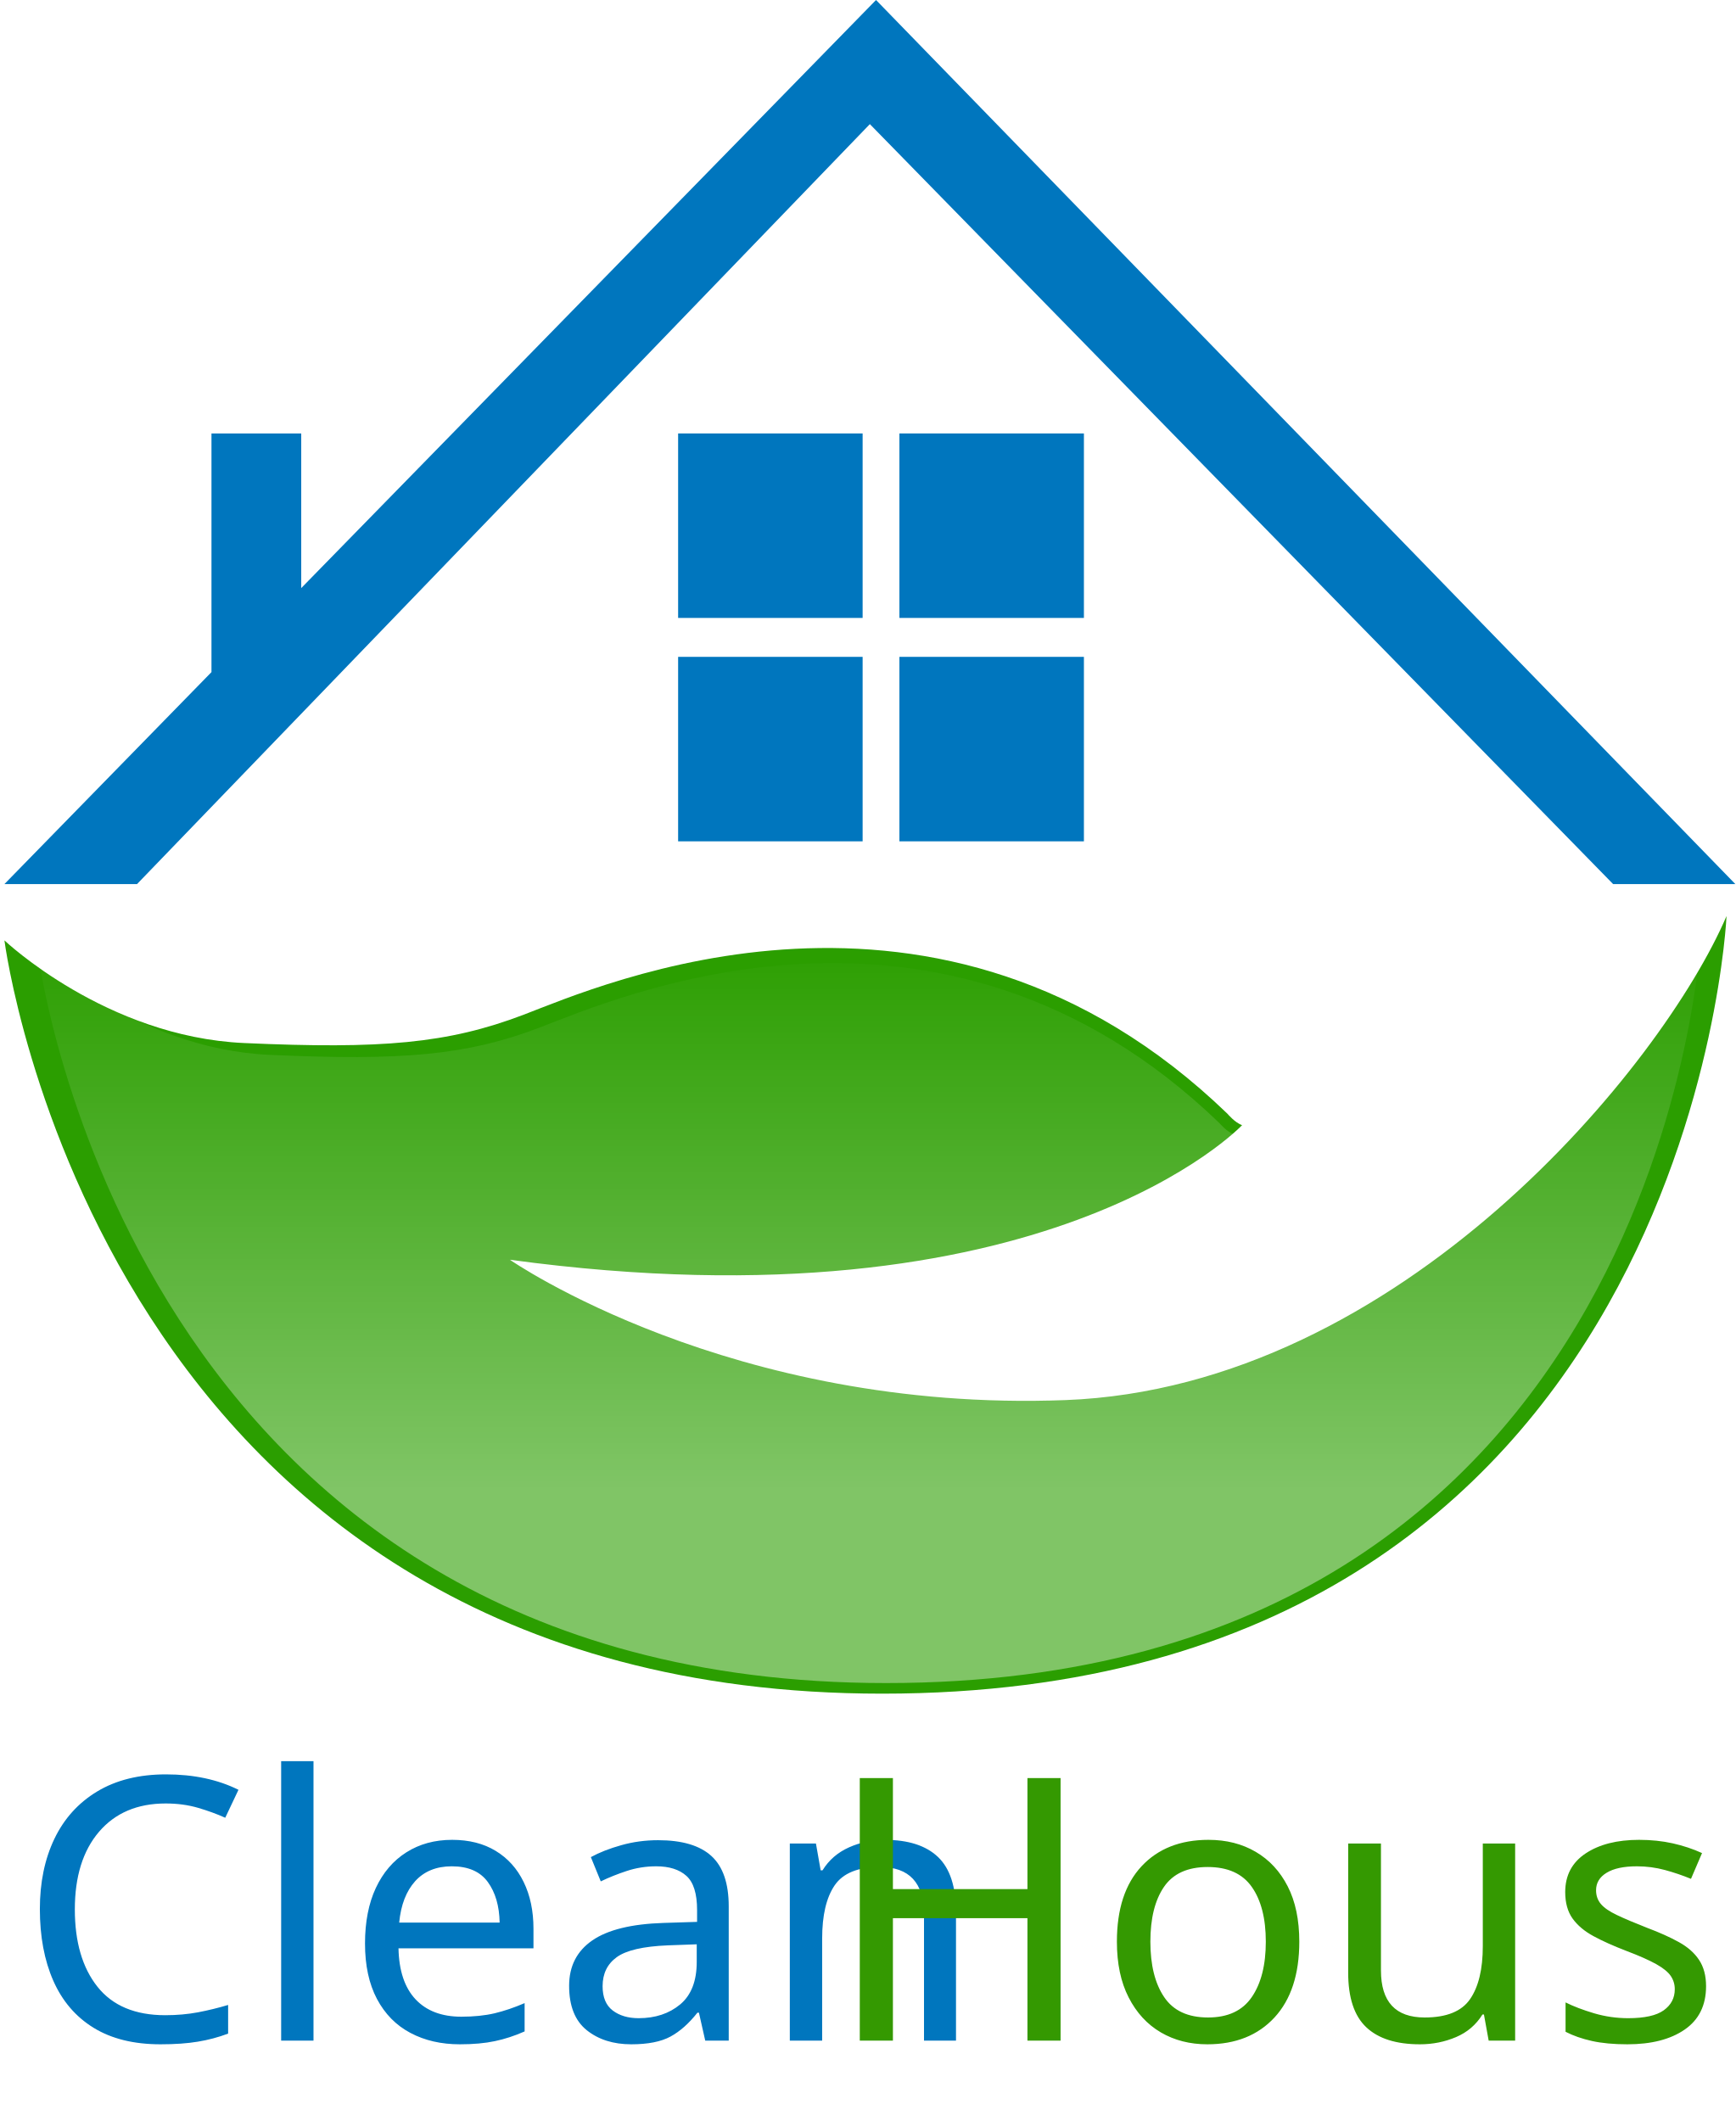
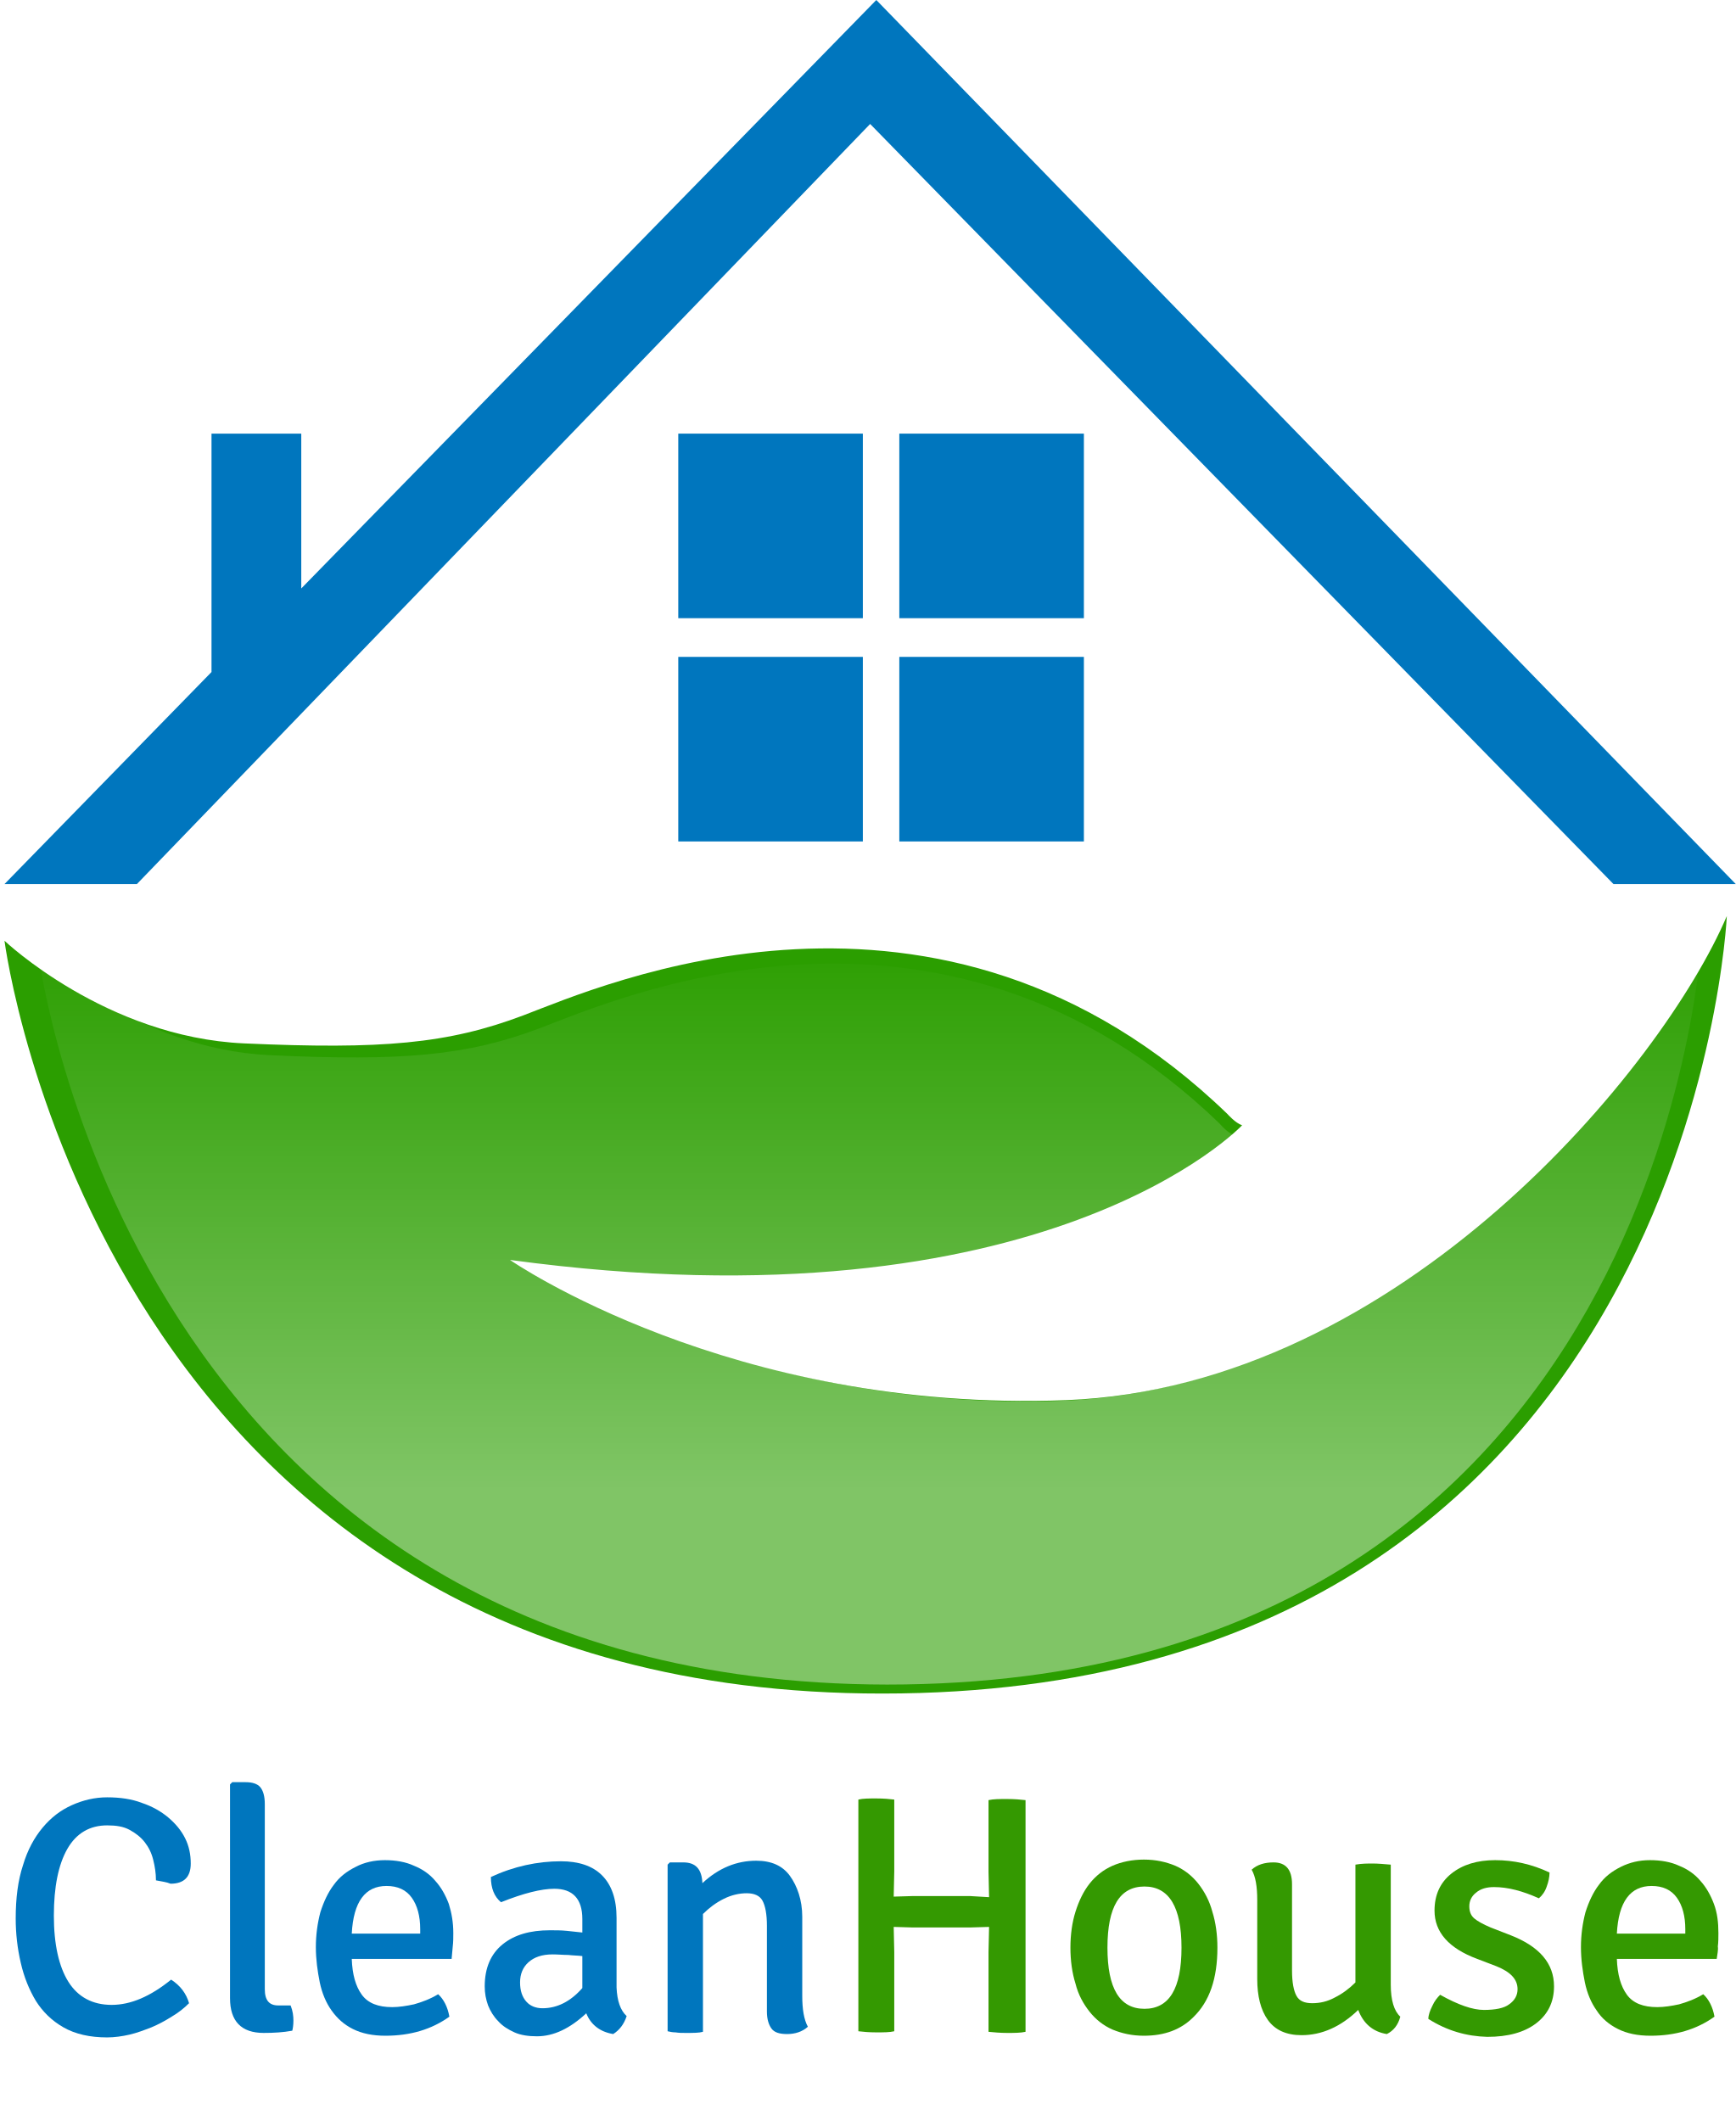
- <svg xmlns="http://www.w3.org/2000/svg" version="1.1" id="Camada_1" x="0px" y="0px" viewBox="0 0 309.36 378.15" style="enable-background:new 0 0 309.36 378.15;" xml:space="preserve">
+ <svg xmlns="http://www.w3.org/2000/svg" version="1.1" id="Camada_1" x="0px" y="0px" viewBox="0 0 309.4 378.1" style="enable-background:new 0 0 309.4 378.1;" xml:space="preserve">
  <style type="text/css">
	.st0{fill:#0076BE;}
	.st1{fill:#2B9E00;}
	.st2{fill:url(#SVGID_1_);}
- 	.st3{font-family:'SchnebelSansProCond-Medium';}
- 	.st4{font-size:65.567px;}
- 	.st5{fill:#349901;}
+ 	.st3{fill:#349901;}
</style>
-   <polygon class="st0" points="0.79,157.62 37.7,119.83 37.7,77.28 53.7,77.28 53.7,104.85 156.17,0 309.36,157.62 287.57,157.62   155.07,22.13 24.43,157.62 " />
-   <rect x="120.89" y="77.28" class="st0" width="32.89" height="32.89" />
-   <rect x="160.34" y="77.28" class="st0" width="32.89" height="32.89" />
-   <rect x="120.89" y="117.11" class="st0" width="32.89" height="32.89" />
-   <rect x="160.34" y="117.11" class="st0" width="32.89" height="32.89" />
-   <path class="st1" d="M0.79,167.66c0,0,18.11,17.19,42.7,18.3s36.34,0.09,49.79-5.02s73.96-32.17,125.53,17.62  c0,0,1.37,1.63,2.62,2.04c0,0-34.79,37.02-130.53,24c0,0,39.32,27.32,99.06,25.02s106.47-59.74,117.83-86.3  c0,0-6.18,138.64-150.51,138.64C17.87,301.96,0.79,167.66,0.79,167.66z" />
+   <polygon class="st0" points="0.8,157.6 37.7,119.8 37.7,77.3 53.7,77.3 53.7,104.9 156.2,0 309.4,157.6 287.6,157.6 155.1,22.1   24.4,157.6 " />
+   <rect x="120.9" y="77.3" class="st0" width="32.9" height="32.9" />
+   <rect x="160.3" y="77.3" class="st0" width="32.9" height="32.9" />
+   <rect x="120.9" y="117.1" class="st0" width="32.9" height="32.9" />
+   <rect x="160.3" y="117.1" class="st0" width="32.9" height="32.9" />
+   <path class="st1" d="M0.8,167.7c0,0,18.1,17.2,42.7,18.3s36.3,0.1,49.8-5s74-32.2,125.5,17.6c0,0,1.4,1.6,2.6,2  c0,0-34.8,37-130.5,24c0,0,39.3,27.3,99.1,25s106.5-59.7,117.8-86.3c0,0-6.2,138.6-150.5,138.6C17.9,302,0.8,167.7,0.8,167.7z" />
  <linearGradient id="SVGID_1_" gradientUnits="userSpaceOnUse" x1="155.075" y1="167.199" x2="155.075" y2="265.569">
    <stop offset="0" style="stop-color:#FFFFFF;stop-opacity:0" />
    <stop offset="0.859" style="stop-color:#FFFFFF;stop-opacity:0.344" />
    <stop offset="1" style="stop-color:#FFFFFF;stop-opacity:0.4" />
  </linearGradient>
-   <path class="st2" d="M6.85,170.4c0,0,17.48,16.6,41.23,17.67s35.09,0.08,48.08-4.85s71.42-31.06,121.22,17.01  c0,0,1.33,1.57,2.53,1.97c0,0-33.59,35.75-126.04,23.17c0,0,37.97,26.38,95.66,24.16c57.69-2.22,102.81-57.69,113.78-83.33  c0,0-5.97,133.87-145.34,133.87C23.35,300.09,6.85,170.4,6.85,170.4z" />
-   <text transform="matrix(1 0 0 1 3.106 363.8196)">
-     <tspan x="0" y="0" class="st0 st3 st4">Clean</tspan>
-     <tspan x="143.81" y="0" class="st5 st3 st4">House</tspan>
-   </text>
+   <path class="st2" d="M6.9,170.4c0,0,17.5,16.6,41.2,17.7s35.1,0.1,48.1-4.8s71.4-31.1,121.2,17c0,0,1.3,1.6,2.5,2  c0,0-33.6,35.7-126,23.2c0,0,38,26.4,95.7,24.2c57.7-2.2,102.8-57.7,113.8-83.3c0,0-6,133.9-145.3,133.9  C23.3,300.1,6.9,170.4,6.9,170.4z" />
+   <g>
+     <path class="st0" d="M27.8,335.2c0-1.3-0.2-2.5-0.5-3.7c-0.3-1.2-0.8-2.2-1.5-3.1c-0.7-0.9-1.6-1.6-2.7-2.2s-2.4-0.8-4-0.8   c-3.1,0-5.5,1.4-7.1,4.2c-1.6,2.8-2.4,6.8-2.4,11.9c0,5.1,0.9,9.1,2.6,11.8c1.7,2.7,4.3,4.1,7.7,4.1s6.9-1.5,10.6-4.5   c1.7,1.1,2.7,2.5,3.2,4.2c-0.9,0.9-1.9,1.7-3.1,2.4c-1.1,0.7-2.4,1.4-3.6,1.9c-1.3,0.5-2.6,1-3.9,1.3c-1.3,0.3-2.7,0.5-4,0.5   c-3.1,0-5.7-0.6-7.8-1.8c-2.1-1.2-3.7-2.8-4.9-4.7c-1.2-2-2.1-4.2-2.7-6.8c-0.6-2.6-0.9-5.2-0.9-7.9c0-3.6,0.4-6.8,1.3-9.5   c0.8-2.7,2-4.9,3.5-6.7c1.5-1.8,3.2-3.1,5.2-4c2-0.9,4.1-1.4,6.3-1.4c2.3,0,4.4,0.3,6.2,1c1.8,0.6,3.4,1.5,4.7,2.6   c1.3,1.1,2.3,2.3,3,3.7c0.7,1.4,1,2.9,1,4.5c0,2.4-1.2,3.6-3.6,3.6C29.7,335.5,28.8,335.4,27.8,335.2z" />
+     <path class="st0" d="M49.6,357.5h2.2c0.4,1,0.5,1.9,0.5,2.7s-0.1,1.4-0.2,1.8c-1.6,0.3-3.3,0.4-5.1,0.4c-4,0-6-2.1-6-6.2v-38.1   l0.4-0.4h2.4c1.2,0,2.1,0.3,2.6,0.9c0.5,0.6,0.8,1.6,0.8,3v33C47.2,356.6,48,357.5,49.6,357.5z" />
+     <path class="st0" d="M80.5,349.2H62.7c0.1,2.8,0.7,4.9,1.8,6.4c1.1,1.5,2.9,2.2,5.4,2.2c1.2,0,2.5-0.2,3.9-0.5   c1.4-0.4,2.8-0.9,4.3-1.8c1,0.9,1.7,2.3,2,4c-3.2,2.3-7,3.4-11.4,3.4c-2.3,0-4.2-0.4-5.8-1.2c-1.6-0.8-2.8-1.9-3.8-3.3   c-1-1.4-1.7-3.1-2.1-5c-0.4-2-0.7-4.1-0.7-6.3c0-2.2,0.3-4.3,0.8-6.2c0.6-1.9,1.4-3.6,2.4-4.9c1-1.4,2.3-2.4,3.9-3.2   c1.5-0.8,3.3-1.2,5.2-1.2s3.7,0.3,5.2,1c1.5,0.6,2.8,1.5,3.8,2.7c1,1.1,1.8,2.5,2.4,4.1c0.5,1.6,0.8,3.3,0.8,5.2   c0,0.8,0,1.6-0.1,2.4S80.6,348.4,80.5,349.2z M68.9,336.2c-3.8,0-5.9,2.8-6.2,8.5h12.2v-0.8c0-2.3-0.5-4.2-1.5-5.6   C72.4,336.9,70.9,336.2,68.9,336.2z" />
+     <path class="st0" d="M111.7,359.4c-0.5,1.5-1.3,2.5-2.4,3.2c-2.4-0.4-4-1.7-4.8-3.7c-2.9,2.7-5.8,4.1-8.8,4.1c-1.5,0-2.9-0.2-4-0.7   s-2.1-1.1-2.9-2c-0.8-0.8-1.4-1.8-1.8-2.8c-0.4-1.1-0.6-2.2-0.6-3.4c0-3.3,1.1-5.8,3.2-7.5c2.1-1.7,4.9-2.5,8.4-2.5c1,0,2,0,3,0.1   c1,0.1,1.9,0.2,2.8,0.3v-2.4c0-3.6-1.7-5.4-5-5.4c-2.3,0-5.5,0.8-9.5,2.4c-1.2-1-1.8-2.5-1.8-4.5c4.1-1.9,8.3-2.8,12.5-2.8   c3.1,0,5.6,0.8,7.3,2.5c1.7,1.7,2.6,4.2,2.6,7.6v12.4C110,356.7,110.6,358.4,111.7,359.4z M96.7,358c2.6,0,5-1.2,7.1-3.6v-5.7   c-0.8-0.1-1.7-0.1-2.5-0.2c-0.9,0-1.8-0.1-2.8-0.1c-1.9,0-3.3,0.5-4.3,1.4c-1,0.9-1.5,2.1-1.5,3.6c0,1.5,0.4,2.6,1.1,3.4   C94.5,357.6,95.5,358,96.7,358z" />
+     <path class="st0" d="M143,341.7v14.1c0,2.4,0.3,4.2,1,5.5c-1,0.9-2.3,1.3-3.7,1.3c-1.4,0-2.3-0.3-2.8-1c-0.5-0.7-0.8-1.7-0.8-3   v-15.3c0-2.1-0.3-3.6-0.8-4.5c-0.5-0.9-1.5-1.3-2.8-1.3s-2.7,0.3-4.1,1c-1.4,0.7-2.6,1.6-3.7,2.7v21c-0.7,0.2-1.7,0.2-3.1,0.2   c-0.6,0-1.2,0-1.8-0.1c-0.5,0-1-0.1-1.4-0.2v-29.7l0.4-0.4h2.4c2.2,0,3.3,1.2,3.4,3.7c2.9-2.7,6.1-4,9.6-4c2.7,0,4.7,0.9,6,2.7   S143,338.7,143,341.7z" />
+     <path class="st3" d="M176.3,338.2l-0.1-4.5v-12.8c0.9-0.2,1.9-0.2,3.3-0.2s2.4,0.1,3.3,0.2v41.3c-0.9,0.2-2,0.2-3.3,0.2   c-1.2,0-2.3-0.1-3.3-0.2V348l0.1-4.5l-3.4,0.1h-10.2l-3.4-0.1l0.1,4.5v14.1c-0.8,0.2-1.9,0.2-3.2,0.2c-1.3,0-2.4-0.1-3.2-0.2v-41.3   c0.8-0.2,1.9-0.2,3.2-0.2c1.3,0,2.4,0.1,3.2,0.2v12.8l-0.1,4.5l3.4-0.1h10.2L176.3,338.2z" />
+     <path class="st3" d="M212.7,359.6c-2.2,2.2-5.1,3.3-8.8,3.3c-2.1,0-3.9-0.4-5.6-1.1c-1.6-0.7-3-1.8-4.1-3.2c-1.1-1.4-2-3-2.5-5   c-0.6-1.9-0.9-4.1-0.9-6.4c0-2.3,0.3-4.5,0.9-6.4c0.6-1.9,1.4-3.6,2.5-5c1.1-1.4,2.5-2.5,4.1-3.2c1.6-0.7,3.5-1.1,5.6-1.1   c2.1,0,3.9,0.4,5.6,1.1c1.6,0.7,3,1.8,4.1,3.2c1.1,1.4,2,3.1,2.5,5c0.6,1.9,0.9,4.1,0.9,6.4C217,352.7,215.6,356.8,212.7,359.6z    M204,336.3c-4.4,0-6.6,3.6-6.6,10.9c0,7.3,2.2,10.9,6.6,10.9c4.4,0,6.6-3.6,6.6-10.9C210.6,340,208.4,336.3,204,336.3z" />
+     <path class="st3" d="M224.1,352.8v-14.1c0-2.4-0.3-4.2-1-5.4c1-0.9,2.3-1.3,3.9-1.3c2.2,0,3.3,1.3,3.3,3.9v15.4   c0,2.1,0.3,3.6,0.8,4.5c0.5,0.9,1.4,1.3,2.8,1.3s2.7-0.3,4-1c1.4-0.7,2.6-1.6,3.7-2.7v-21c1.1-0.2,2.2-0.2,3.1-0.2s2,0.1,3.2,0.2   v21.4c0,2.8,0.6,4.7,1.7,5.7c-0.4,1.5-1.2,2.5-2.4,3.1c-2.5-0.4-4.2-1.9-5.1-4.3c-3.1,3-6.5,4.5-10.1,4.5c-2.7,0-4.7-0.9-6-2.7   S224.1,355.8,224.1,352.8z" />
+     <path class="st3" d="M254.6,359.9c0-0.7,0.3-1.5,0.7-2.3c0.4-0.9,0.9-1.5,1.4-2c3.2,1.8,5.8,2.7,7.8,2.7c2,0,3.6-0.3,4.5-1   c1-0.7,1.5-1.6,1.5-2.7c0-1.8-1.3-3.1-3.8-4.1l-3.4-1.3c-5.1-1.9-7.6-4.8-7.6-8.6c0-2.8,1-5,3-6.6c2-1.6,4.6-2.4,7.8-2.4   c3.3,0,6.5,0.7,9.7,2.2c0,0.8-0.2,1.7-0.5,2.5c-0.3,0.9-0.8,1.6-1.4,2.1c-2.9-1.3-5.5-2-8-2c-1.3,0-2.4,0.3-3.2,1   c-0.8,0.6-1.2,1.5-1.2,2.4c0,1,0.3,1.7,0.9,2.2c0.6,0.5,1.5,1,2.9,1.6l3.6,1.4c5.1,2,7.7,5,7.7,9.1c0,2.8-1.1,5-3.2,6.6   c-2.1,1.6-5,2.4-8.7,2.4C261.4,363,257.9,362,254.6,359.9z" />
+     <path class="st3" d="M306,349.2h-17.8c0.1,2.8,0.7,4.9,1.8,6.4c1.1,1.5,2.9,2.2,5.4,2.2c1.2,0,2.5-0.2,3.9-0.5   c1.4-0.4,2.8-0.9,4.3-1.8c1,0.9,1.7,2.3,2,4c-3.2,2.3-7,3.4-11.4,3.4c-2.3,0-4.2-0.4-5.8-1.2c-1.6-0.8-2.9-1.9-3.8-3.3   c-1-1.4-1.7-3.1-2.1-5c-0.4-2-0.7-4.1-0.7-6.3c0-2.2,0.3-4.3,0.8-6.2c0.6-1.9,1.4-3.6,2.4-4.9c1-1.4,2.3-2.4,3.9-3.2   s3.3-1.2,5.2-1.2c1.9,0,3.7,0.3,5.2,1c1.5,0.6,2.8,1.5,3.8,2.7c1,1.1,1.8,2.5,2.4,4.1s0.8,3.3,0.8,5.2c0,0.8,0,1.6-0.1,2.4   C306.3,347.6,306.1,348.4,306,349.2z M294.4,336.2c-3.8,0-5.9,2.8-6.2,8.5h12.2v-0.8c0-2.3-0.5-4.2-1.5-5.6   S296.4,336.2,294.4,336.2z" />
+   </g>
</svg>
